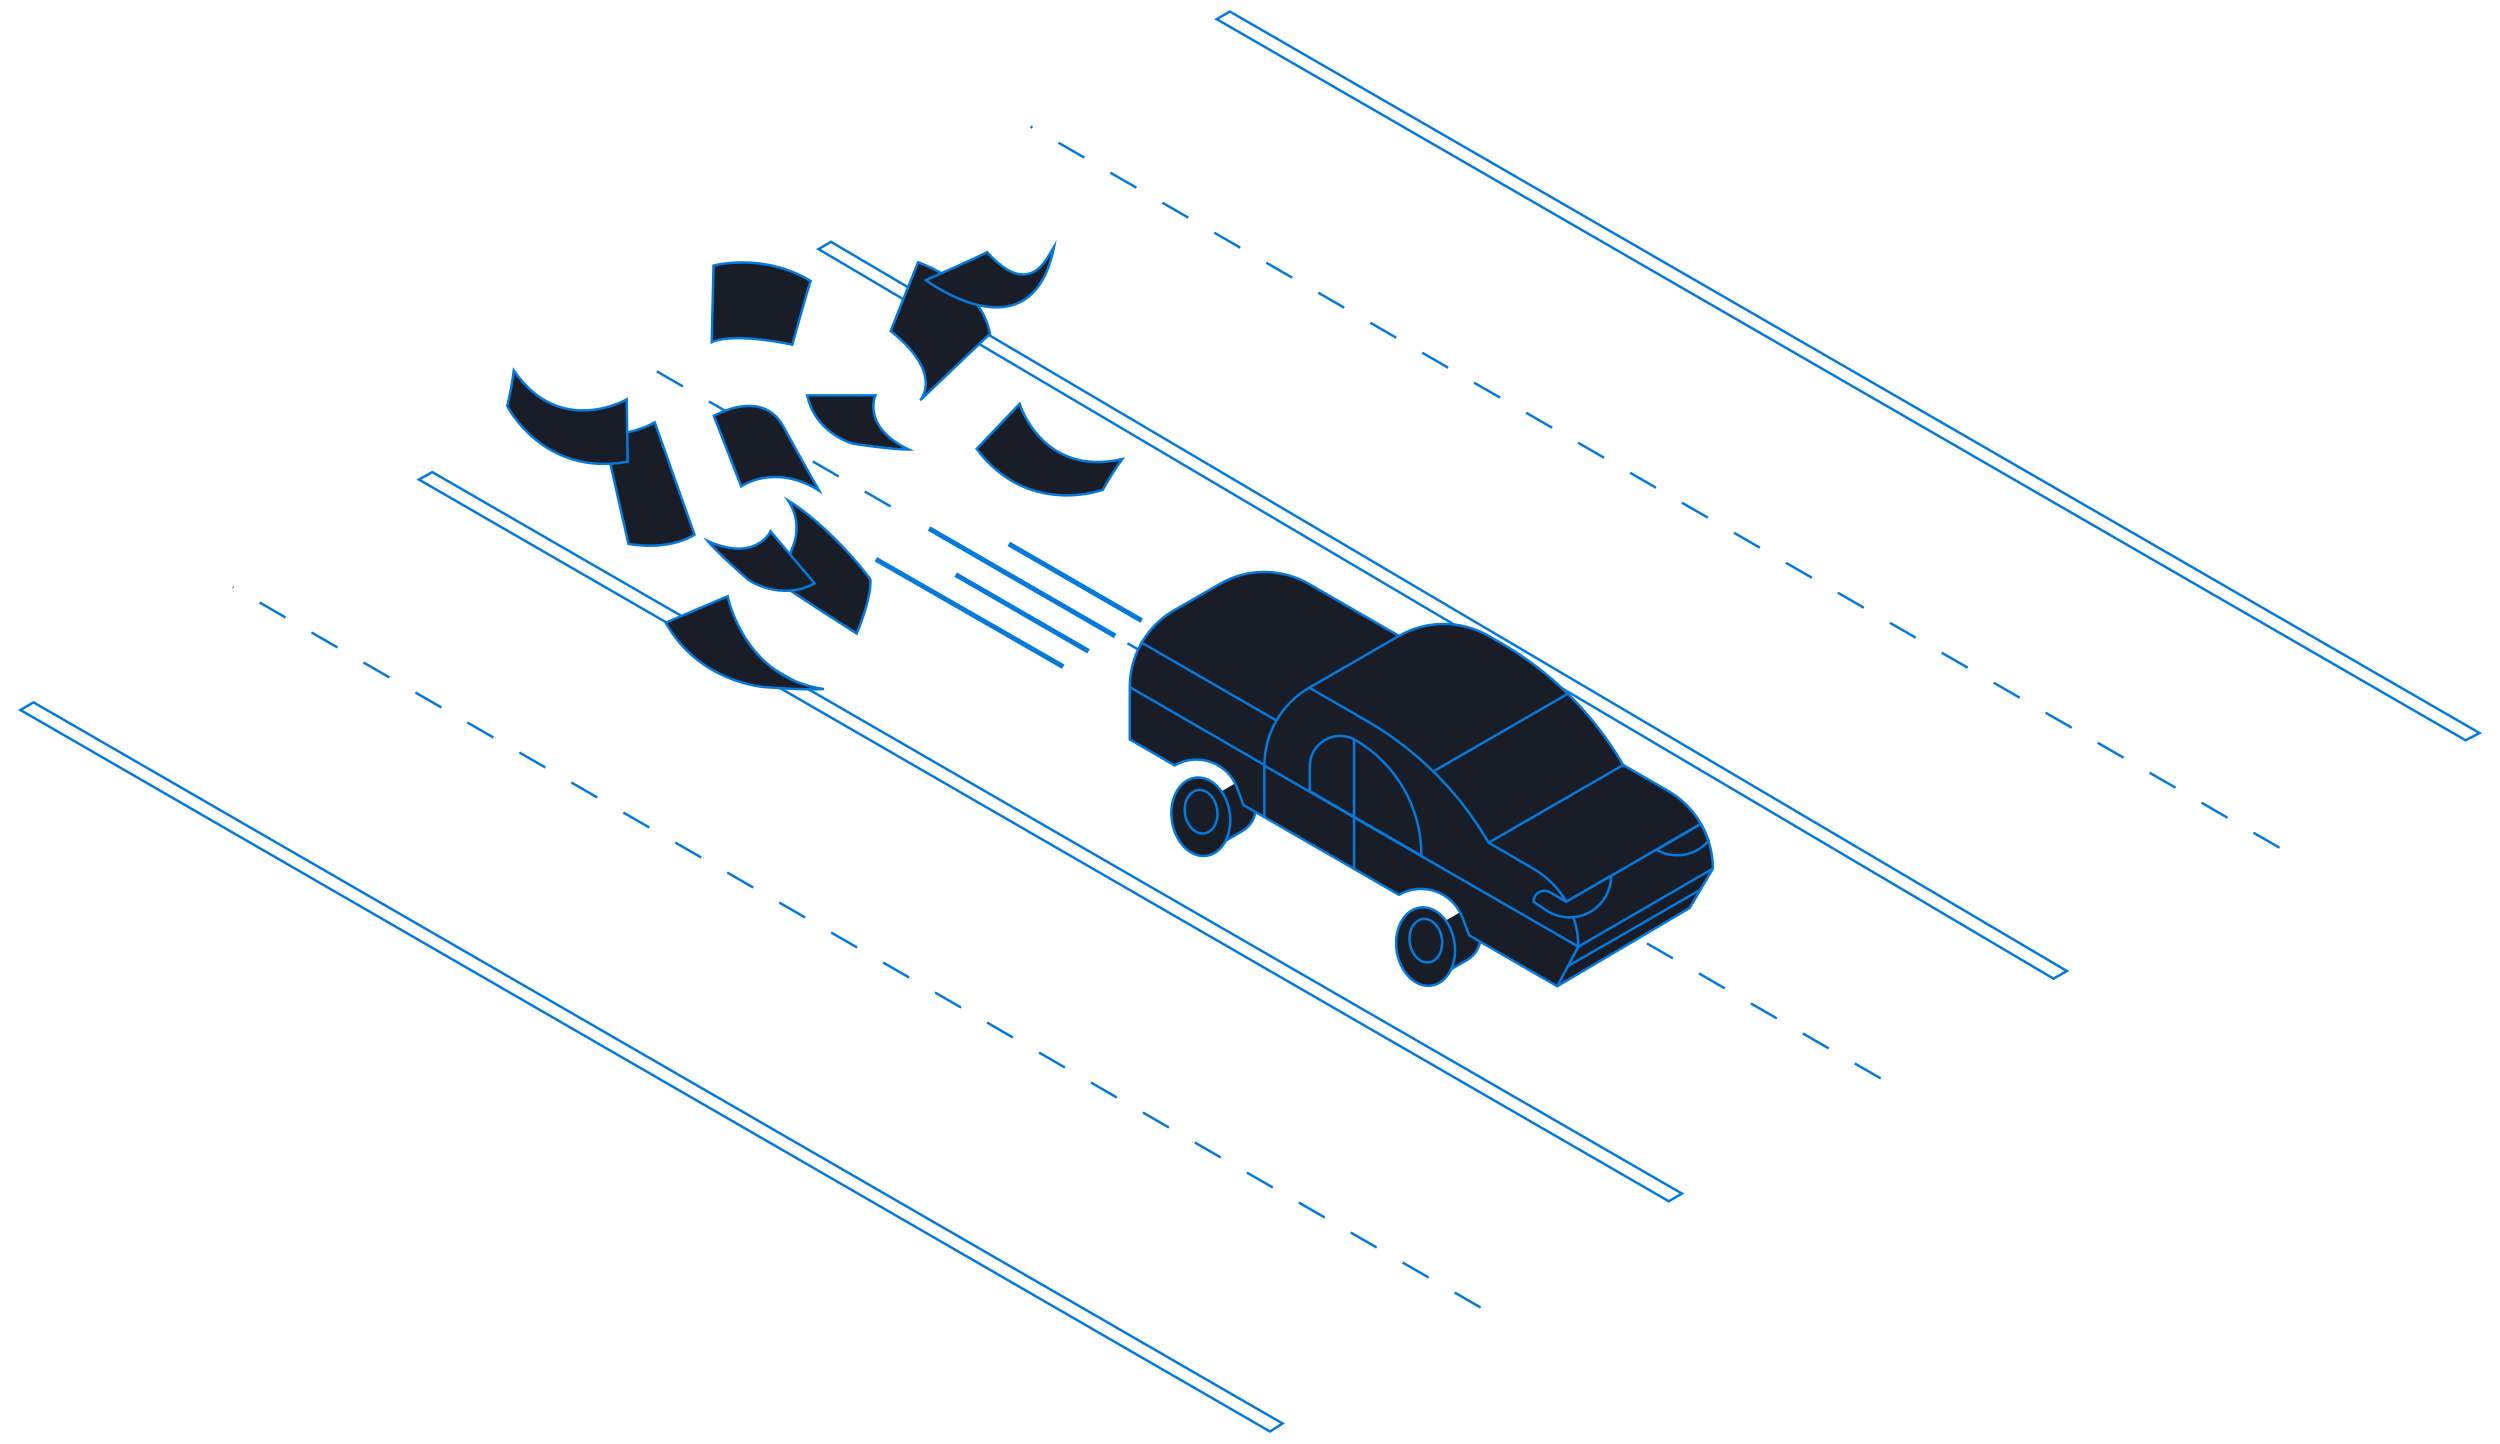
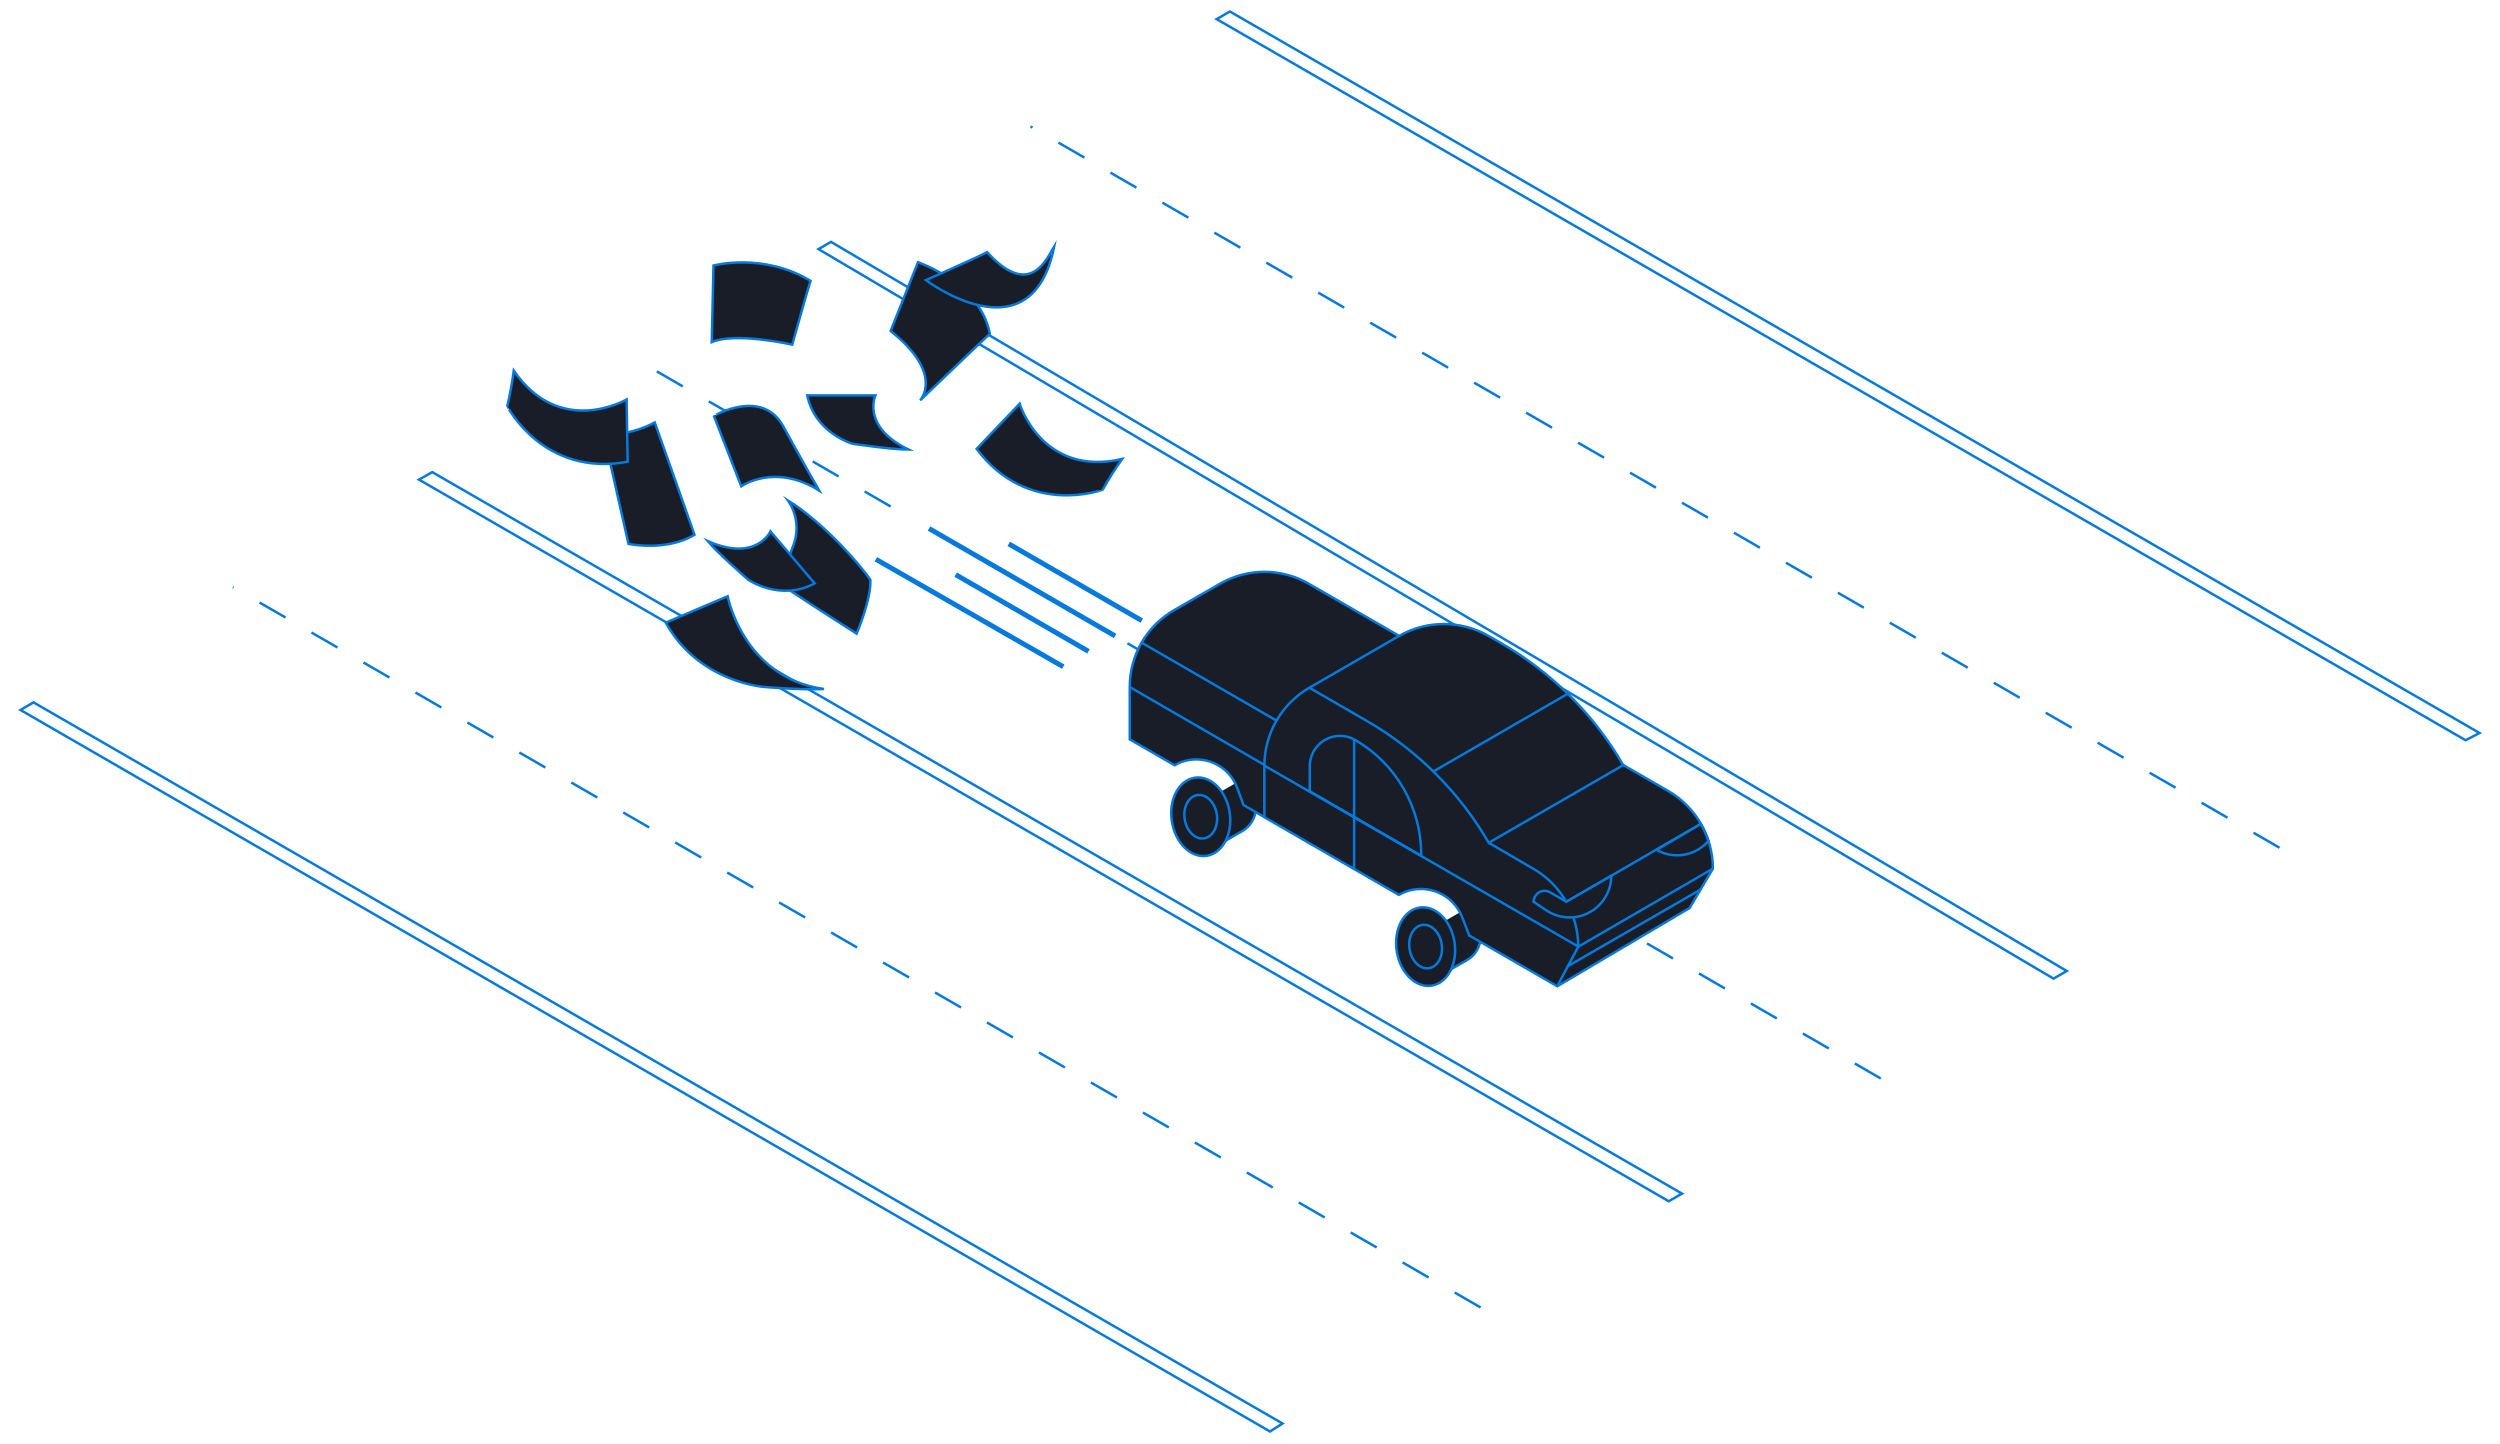
- <svg xmlns="http://www.w3.org/2000/svg" id="Final_Illustrations_copy" data-name="Final Illustrations copy" viewBox="0 0 2000 1154.53">
-   <defs>
-     <style>.cls-1,.cls-2,.cls-3{fill:none;}.cls-1,.cls-2,.cls-3,.cls-4{stroke:#057adc;stroke-miterlimit:10;}.cls-1,.cls-2,.cls-4{stroke-width:2px;}.cls-1{stroke-dasharray:24;}.cls-3{stroke-width:4px;}.cls-4{fill:#181d28;}</style>
-   </defs>
-   <line class="cls-1" x1="1823.61" y1="678.2" x2="824.36" y2="101.23" />
-   <line class="cls-1" x1="712.55" y1="405.18" x2="505.41" y2="285.51" />
-   <line class="cls-1" x1="1504.57" y1="862.76" x2="764.49" y2="435.19" />
-   <line class="cls-1" x1="1184.51" y1="1046.04" x2="186.28" y2="469.66" />
-   <polygon class="cls-2" points="973.35 15.33 983.88 9.24 1983.63 586.44 1972.49 592.23 973.35 15.33" />
-   <polygon class="cls-2" points="654.77 199.28 664.78 193.46 1653.45 776.8 1642.82 782.94 654.77 199.28" />
-   <polygon class="cls-2" points="335.17 383.69 345.8 377.67 1345.55 954.87 1335.04 961.02 335.17 383.69" />
-   <polygon class="cls-2" points="16.37 568.03 26.76 561.86 1026.01 1138.77 1016.01 1145.22 16.37 568.03" />
-   <line class="cls-3" x1="764.49" y1="459.67" x2="870.84" y2="521.08" />
-   <line class="cls-3" x1="700.68" y1="447.39" x2="850.59" y2="533.36" />
-   <line class="cls-3" x1="807.03" y1="435.11" x2="913.38" y2="496.52" />
-   <line class="cls-3" x1="743.22" y1="422.83" x2="892.11" y2="508.8" />
-   <path class="cls-4" d="M968.82,637.88v41.43l25.07-14.47a21.62,21.62,0,0,0,10.81-18.72v-29" />
-   <ellipse class="cls-4" cx="960.92" cy="649.31" rx="23.32" ry="31.52" transform="matrix(0.99, -0.15, 0.15, 0.99, -88.06, 154.72)" />
-   <ellipse class="cls-4" cx="960.92" cy="649.31" rx="12.96" ry="17.51" transform="translate(-88.06 154.72) rotate(-8.8)" />
-   <path class="cls-4" d="M1148.63,741v41.43L1173.7,768a21.6,21.6,0,0,0,10.81-18.72V720.32" />
-   <ellipse class="cls-4" cx="1140.73" cy="752.47" rx="23.32" ry="31.52" transform="matrix(0.99, -0.15, 0.15, 0.99, -101.73, 183.45)" />
-   <ellipse class="cls-4" cx="1140.73" cy="752.47" rx="12.96" ry="17.51" transform="translate(-101.73 183.45) rotate(-8.8)" />
-   <path class="cls-4" d="M1011.5,653.73l-16.71-9.65-5-13.58a34.8,34.8,0,0,0-50.09-18.2h0l-35.88-20.72V549.71a71,71,0,0,1,35.5-61.49L976,467.08a71,71,0,0,1,71,0l72.12,41.64" />
-   <path class="cls-4" d="M1298.53,612l35.88,20.71a71.77,71.77,0,0,1,35.88,62.15h0l-107.64,62.43L903.86,549.71" />
-   <path class="cls-4" d="M1370.29,694.88l-18.58,31.48L1245.78,789l-70.36-40.63-5.57-14.53a35.37,35.37,0,0,0-50.71-18h0L1011.5,653.73v-41.2a72.18,72.18,0,0,1,36.08-62.5L1119,508.82a72.12,72.12,0,0,1,72.11,0l9.65,5.57A267.93,267.93,0,0,1,1298.53,612h0l-107.64,62.14h0a267.91,267.91,0,0,0-97.81-97.62l-45.7-26.39" />
-   <path class="cls-4" d="M1190.89,674.16l35.94,20.9a72,72,0,0,1,35.82,62.25h0L1245.78,789" />
-   <line class="cls-4" x1="1253.08" y1="721.44" x2="1360.68" y2="659.02" />
-   <line class="cls-4" x1="1146.59" y1="617.16" x2="1254.23" y2="555.01" />
-   <line class="cls-4" x1="1253.63" y1="773.35" x2="1360.68" y2="711.54" />
-   <path class="cls-4" d="M1047.84,633V613a24.25,24.25,0,0,1,36.43-21h0a106.14,106.14,0,0,1,52.81,91.76v.85Z" />
-   <line class="cls-4" x1="1083.26" y1="591.48" x2="1083.26" y2="695.17" />
-   <line class="cls-4" x1="913.38" y1="514.21" x2="1021.17" y2="576.45" />
-   <line class="cls-4" x1="1011.5" y1="612.53" x2="1262.65" y2="757.31" />
-   <line class="cls-4" x1="1262.65" y1="757.31" x2="1370.29" y2="694.88" />
-   <path class="cls-4" d="M1226.77,721.36h0l10.28,6.9a33.33,33.33,0,0,0,33.28,2.24h0a33.26,33.26,0,0,0,18.59-29.85h0L1253,721.36l-13.13-7.58A8.76,8.76,0,0,0,1226.77,721.36Z" />
-   <path class="cls-4" d="M1360.67,659.21l-35.39,20.69h0a33.26,33.26,0,0,0,35.14-1.45h0a33.21,33.21,0,0,0,6.33-5.62A77.73,77.73,0,0,0,1360.67,659.21Z" />
-   <path class="cls-4" d="M645.78,316.29h54.55s-11.6,24.92,26.64,43.39c-13.32,0-44.68-4.73-44.68-4.73S652.22,346.79,645.78,316.29Z" />
-   <path class="cls-4" d="M532.59,498.12,582.13,477s12.61,65.34,77.07,74.24c-16.2,1-47.23-1.56-47.23-1.56S559.39,546.52,532.59,498.12Z" />
-   <path class="cls-4" d="M635,435.35c-3.76,10.69-8.58,22.89-13.07,29.76,7.58,6.28,63.42,41.71,63.42,41.71s11.71-27.16,11-43c-6.11-9.68-37.06-45.71-66-63.56l.26.39A38.94,38.94,0,0,1,635,435.35Z" />
-   <path class="cls-4" d="M781.31,359.15l34.37-36.08s18,58.85,82.05,44.24a256.58,256.58,0,0,0-15.47,24.49S822.55,414.14,781.31,359.15Z" />
-   <path class="cls-4" d="M712.55,264.81l21.91-55S784.3,226.56,792,267c-5.16,4.73-55.85,53.27-55.85,53.27S755.93,299.18,712.55,264.81Z" />
-   <path class="cls-4" d="M482.56,345.72l20.19,89.35s30.07,6.44,52.84-7.31c-6-17.18-31.79-89.78-31.79-89.78S500.61,350.87,482.56,345.72Z" />
-   <path class="cls-4" d="M626.49,340.94s19.33,35.22,28.78,51.54c-35.66-22.33-62.29-3.43-62.29-3.43l-21.91-56.28S609.41,310.09,626.49,340.94Z" />
-   <path class="cls-4" d="M740.68,224.1S825.31,288,843.35,197c-5,7.83-18.47,43.82-53.69,4.73C783.64,205.2,740.68,224.1,740.68,224.1Z" />
-   <path class="cls-4" d="M569.38,273.72l1.43-61.28s40.09-10.6,77.61,12.31c-1.43,3.66-14.61,51-14.61,51S588.28,265.42,569.38,273.72Z" />
-   <path class="cls-4" d="M502.14,369.36l-.79-49.83s-53.17,31-90.31-23.11a256.24,256.24,0,0,1-5.24,28.48S434.54,381.81,502.14,369.36Z" />
-   <path class="cls-4" d="M651.69,466.74l-35.26-41.63s-11.52,25-50.32,7.72c8.61,10.16,32.48,31,32.48,31S624.25,481.54,651.69,466.74Z" />
+ <svg xmlns="http://www.w3.org/2000/svg" version="1.1" id="Final_Illustrations_copy" x="0px" y="0px" viewBox="0 0 2000 1154.5" style="enable-background:new 0 0 2000 1154.5;" xml:space="preserve">
+   <style type="text/css">
+ 	.st0{fill:none;stroke:#057ADC;stroke-width:2;stroke-miterlimit:10;stroke-dasharray:24;}
+ 	.st1{fill:none;stroke:#057ADC;stroke-width:2;stroke-miterlimit:10;}
+ 	.st2{fill:none;stroke:#057ADC;stroke-width:4;stroke-miterlimit:10;}
+ 	.st3{fill:#181D28;stroke:#057ADC;stroke-width:2;stroke-miterlimit:10;}
+ 	.st4{fill:#181D28;stroke:#057ADC;stroke-width:2.003;stroke-miterlimit:10.013;}
+ </style>
+   <line class="st0" x1="1823.6" y1="678.2" x2="824.4" y2="101.2" />
+   <line class="st0" x1="712.5" y1="405.2" x2="505.4" y2="285.5" />
+   <line class="st0" x1="1504.6" y1="862.8" x2="764.5" y2="435.2" />
+   <line class="st0" x1="1184.5" y1="1046" x2="186.3" y2="469.7" />
+   <polygon class="st1" points="973.3,15.3 983.9,9.2 1983.6,586.4 1972.5,592.2 " />
+   <polygon class="st1" points="654.8,199.3 664.8,193.5 1653.4,776.8 1642.8,782.9 " />
+   <polygon class="st1" points="335.2,383.7 345.8,377.7 1345.6,954.9 1335,961 " />
+   <polygon class="st1" points="16.4,568 26.8,561.9 1026,1138.8 1016,1145.2 " />
+   <line class="st2" x1="764.5" y1="459.7" x2="870.8" y2="521.1" />
+   <line class="st2" x1="700.7" y1="447.4" x2="850.6" y2="533.4" />
+   <line class="st2" x1="807" y1="435.1" x2="913.4" y2="496.5" />
+   <line class="st2" x1="743.2" y1="422.8" x2="892.1" y2="508.8" />
+   <path class="st3" d="M968.8,637.9v41.4l25.1-14.5c6.7-3.9,10.8-11,10.8-18.7v-29" />
+   <ellipse transform="matrix(0.9887 -0.1498 0.1498 0.9887 -87.0423 151.2834)" class="st4" cx="960.6" cy="653.4" rx="23.4" ry="31.6" />
+   <path class="st3" d="M1148.6,741v41.4l25.1-14.4c6.7-3.9,10.8-11,10.8-18.7v-29" />
+   <path class="st3" d="M1011.5,653.7l-16.7-9.7l-5-13.6c-6.6-18.1-26.6-27.3-44.6-20.8c-1.9,0.7-3.7,1.5-5.5,2.6l0,0l-35.9-20.7v-41.9  c0-25.4,13.5-48.8,35.5-61.5l36.7-21.1c22-12.7,49-12.7,71,0l72.1,41.6" />
+   <path class="st3" d="M1298.5,612l35.9,20.7c22.2,12.8,35.9,36.5,35.9,62.2l0,0l-107.6,62.4L903.9,549.7" />
+   <path class="st3" d="M1370.3,694.9l-18.6,31.5L1245.8,789l-70.4-40.6l-5.6-14.5c-7-18.2-27.4-27.4-45.7-20.4c-1.7,0.7-3.4,1.5-5,2.4  l0,0l-107.6-62.1v-41.2c0-25.8,13.8-49.6,36.1-62.5l71.4-41.2c22.3-12.9,49.8-12.9,72.1,0l9.7,5.6c40.6,23.4,74.3,57.1,97.8,97.6  l0,0l-107.6,62.1l0,0c-23.5-40.5-57.2-74.2-97.8-97.6l-45.7-26.4" />
+   <path class="st3" d="M1190.9,674.2l35.9,20.9c22.2,12.9,35.8,36.6,35.8,62.3l0,0l-16.9,31.7" />
+   <line class="st1" x1="1253.1" y1="721.4" x2="1360.7" y2="659" />
+   <line class="st1" x1="1146.6" y1="617.2" x2="1254.2" y2="555" />
+   <line class="st1" x1="1253.6" y1="773.3" x2="1360.7" y2="711.5" />
+   <path class="st3" d="M1047.8,633v-20c0-13.4,10.8-24.3,24.2-24.3c4.3,0,8.5,1.1,12.2,3.3l0,0c32.7,19,52.8,54,52.8,91.8v0.8  L1047.8,633z" />
+   <line class="st1" x1="1083.3" y1="591.5" x2="1083.3" y2="695.2" />
+   <line class="st1" x1="913.4" y1="514.2" x2="1021.2" y2="576.5" />
+   <line class="st1" x1="1011.5" y1="612.5" x2="1262.7" y2="757.3" />
+   <line class="st1" x1="1262.7" y1="757.3" x2="1370.3" y2="694.9" />
+   <path class="st3" d="M1226.8,721.4L1226.8,721.4l10.3,6.9c9.9,6.6,22.6,7.5,33.3,2.2l0,0c11.4-5.6,18.6-17.2,18.6-29.8l0,0  l-35.9,20.7l-13.1-7.6c-4.2-2.4-9.6-0.9-11.9,3.3C1227.2,718.4,1226.8,719.8,1226.8,721.4z" />
+   <path class="st3" d="M1360.7,659.2l-35.4,20.7l0,0c11,6.3,24.7,5.7,35.1-1.5l0,0c2.3-1.6,4.5-3.5,6.3-5.6  C1365.2,668.1,1363.1,663.5,1360.7,659.2z" />
+   <path class="st3" d="M645.8,316.3h54.5c0,0-11.6,24.9,26.6,43.4c-13.3,0-44.7-4.7-44.7-4.7S652.2,346.8,645.8,316.3z" />
+   <path class="st3" d="M532.6,498.1l49.5-21.1c0,0,12.6,65.3,77.1,74.2c-16.2,1-47.2-1.6-47.2-1.6S559.4,546.5,532.6,498.1z" />
+   <path class="st3" d="M635,435.4c-3.8,10.7-8.6,22.9-13.1,29.8c7.6,6.3,63.4,41.7,63.4,41.7s11.7-27.2,11-43  c-6.1-9.7-37.1-45.7-66-63.6l0.3,0.4C637.5,410.9,639.1,423.7,635,435.4z" />
+   <path class="st3" d="M781.3,359.1l34.4-36.1c0,0,18,58.9,82,44.2c-5.6,7.9-10.8,16-15.5,24.5C882.3,391.8,822.5,414.1,781.3,359.1z" />
+   <path class="st3" d="M712.5,264.8l21.9-55c0,0,49.8,16.8,57.5,57.2c-5.2,4.7-55.8,53.3-55.8,53.3S755.9,299.2,712.5,264.8z" />
+   <path class="st3" d="M482.6,345.7l20.2,89.4c0,0,30.1,6.4,52.8-7.3c-6-17.2-31.8-89.8-31.8-89.8S500.6,350.9,482.6,345.7z" />
+   <path class="st3" d="M626.5,340.9c0,0,19.3,35.2,28.8,51.5c-35.7-22.3-62.3-3.4-62.3-3.4l-21.9-56.3  C571.1,332.8,609.4,310.1,626.5,340.9z" />
+   <path class="st3" d="M740.7,224.1c0,0,84.6,63.9,102.7-27.1c-5,7.8-18.5,43.8-53.7,4.7C783.6,205.2,740.7,224.1,740.7,224.1z" />
+   <path class="st3" d="M569.4,273.7l1.4-61.3c0,0,40.1-10.6,77.6,12.3c-1.4,3.7-14.6,51-14.6,51S588.3,265.4,569.4,273.7z" />
+   <path class="st3" d="M502.1,369.4l-0.8-49.8c0,0-53.2,31-90.3-23.1c-1.2,9.6-3,19.1-5.2,28.5C405.8,324.9,434.5,381.8,502.1,369.4z" />
+   <path class="st3" d="M651.7,466.7l-35.3-41.6c0,0-11.5,25-50.3,7.7c8.6,10.2,32.5,31,32.5,31S624.3,481.5,651.7,466.7z" />
+   <ellipse transform="matrix(0.9887 -0.1498 0.1498 0.9887 -100.5759 179.3931)" class="st4" cx="1140.5" cy="757.3" rx="23.4" ry="31.6" />
+   <ellipse transform="matrix(0.9882 -0.153 0.153 0.9882 -102.4289 183.3892)" class="st3" cx="1140.5" cy="757.3" rx="13" ry="17.5" />
+   <ellipse transform="matrix(0.9882 -0.153 0.153 0.9882 -88.6524 154.657)" class="st3" cx="960.6" cy="653.4" rx="13" ry="17.5" />
</svg>
